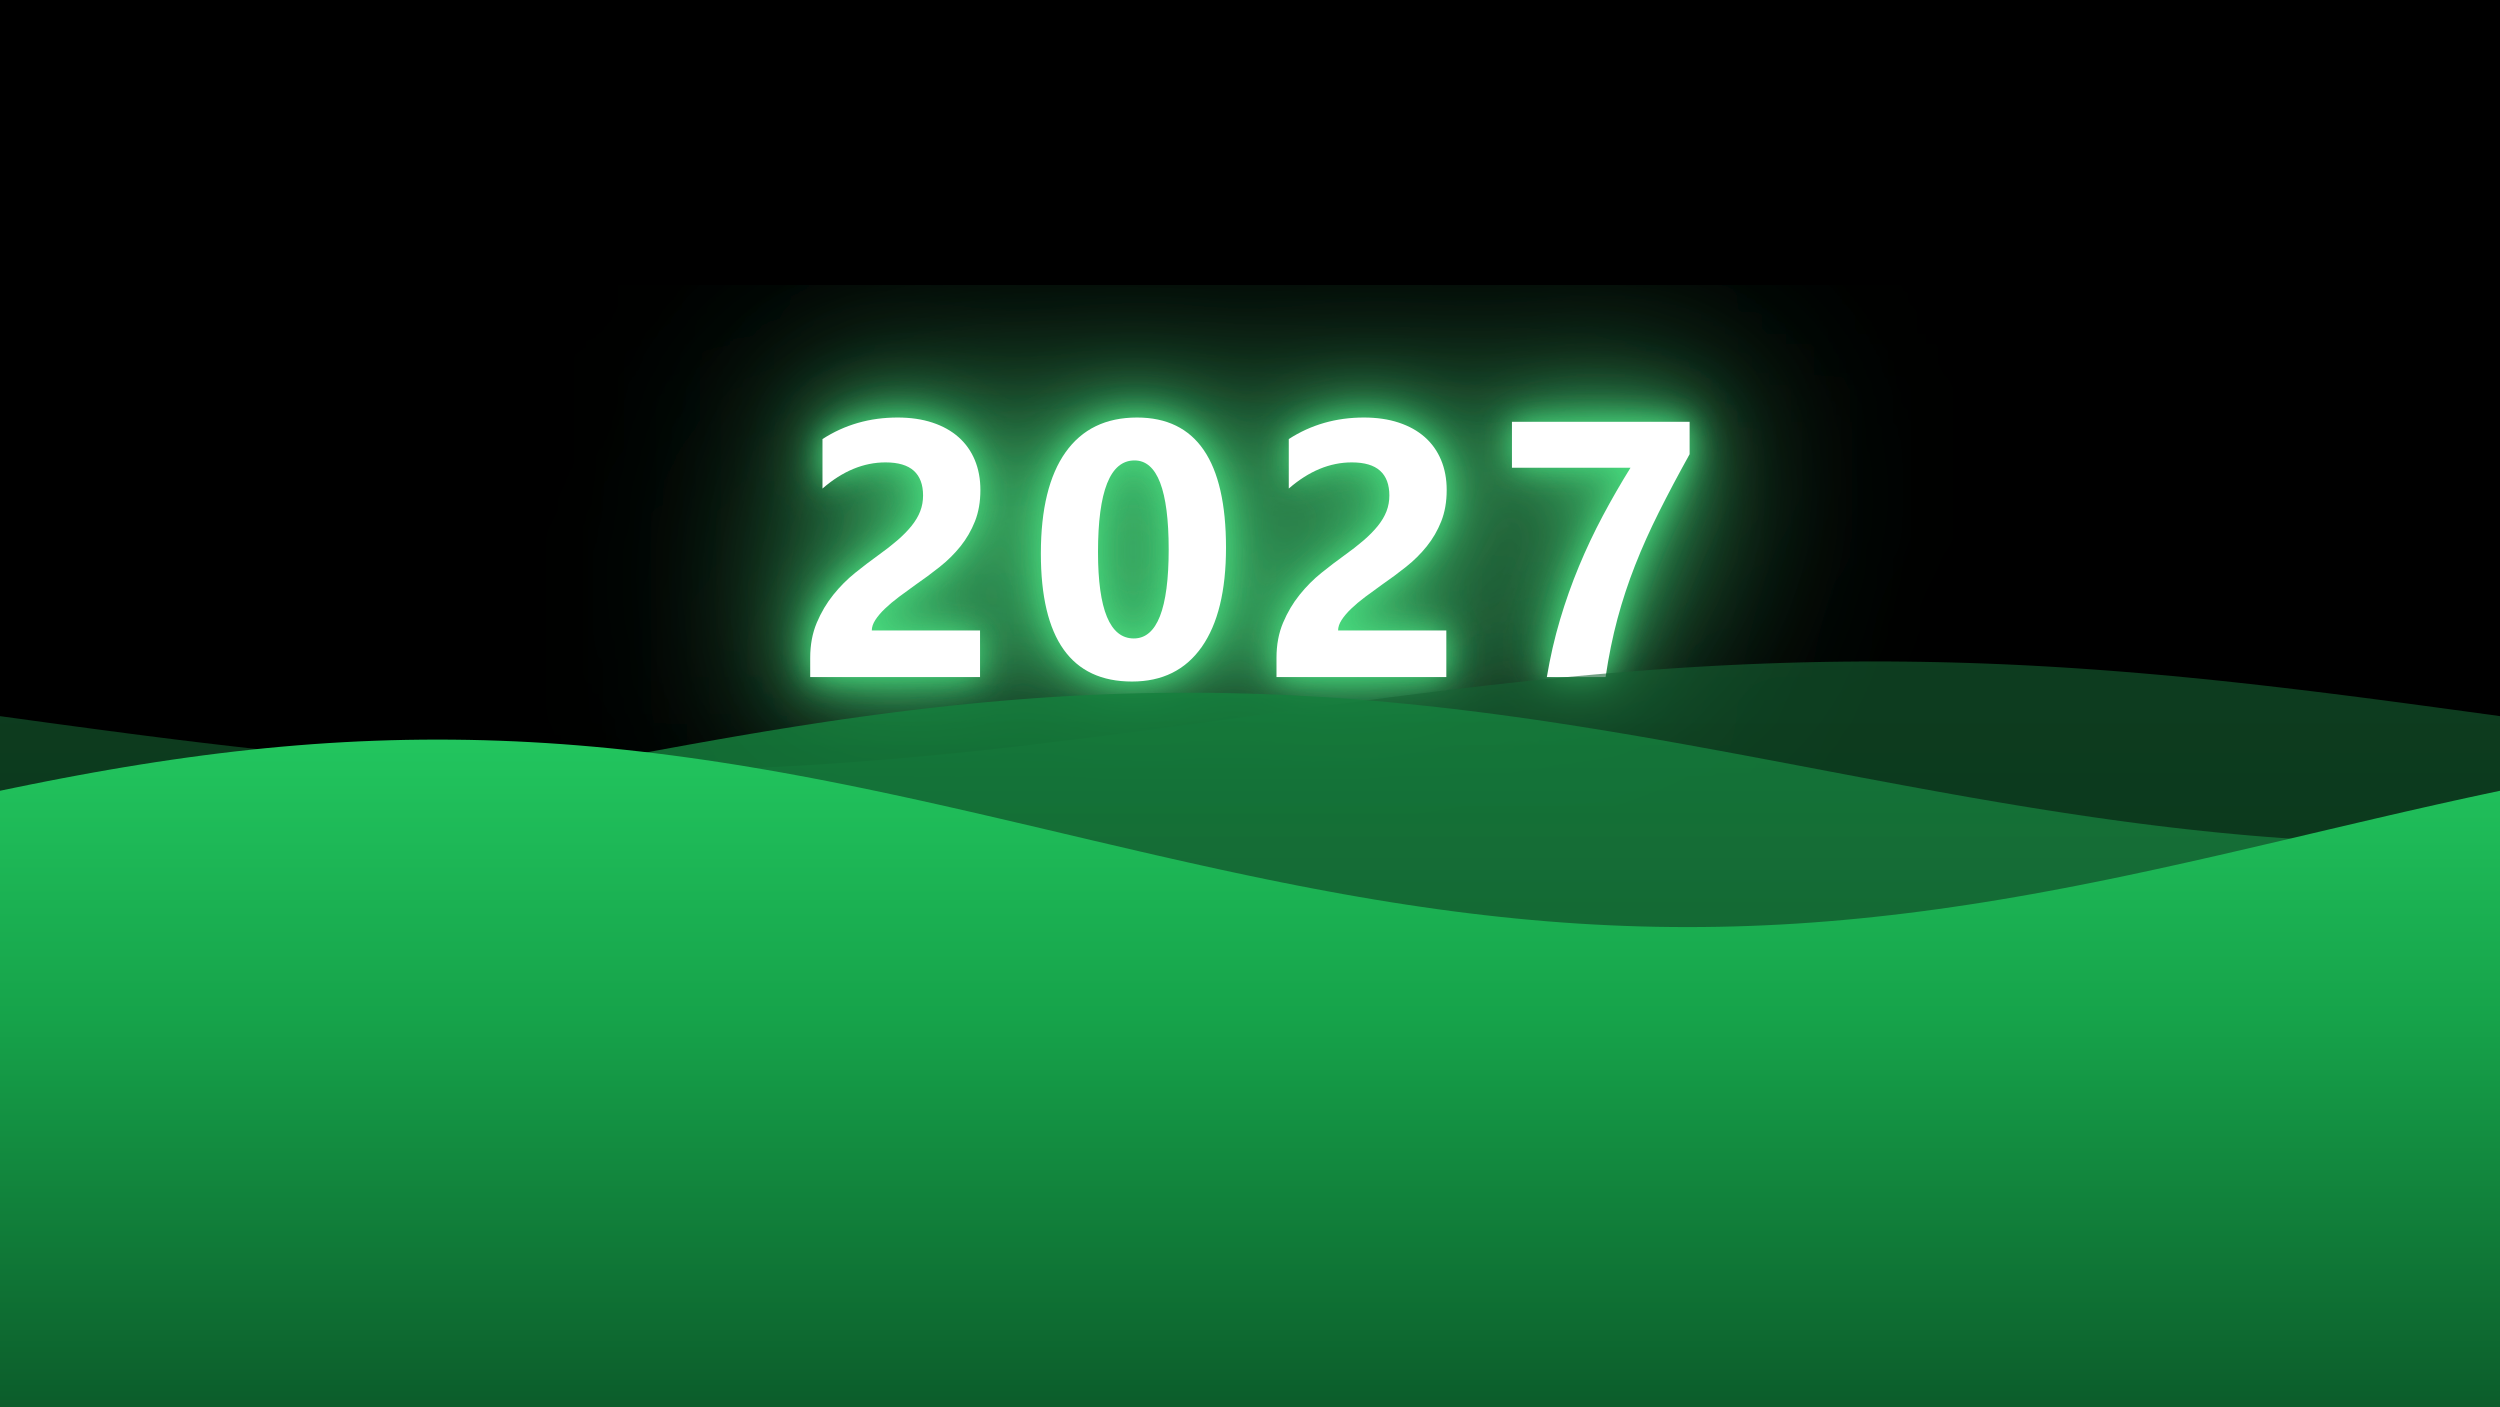
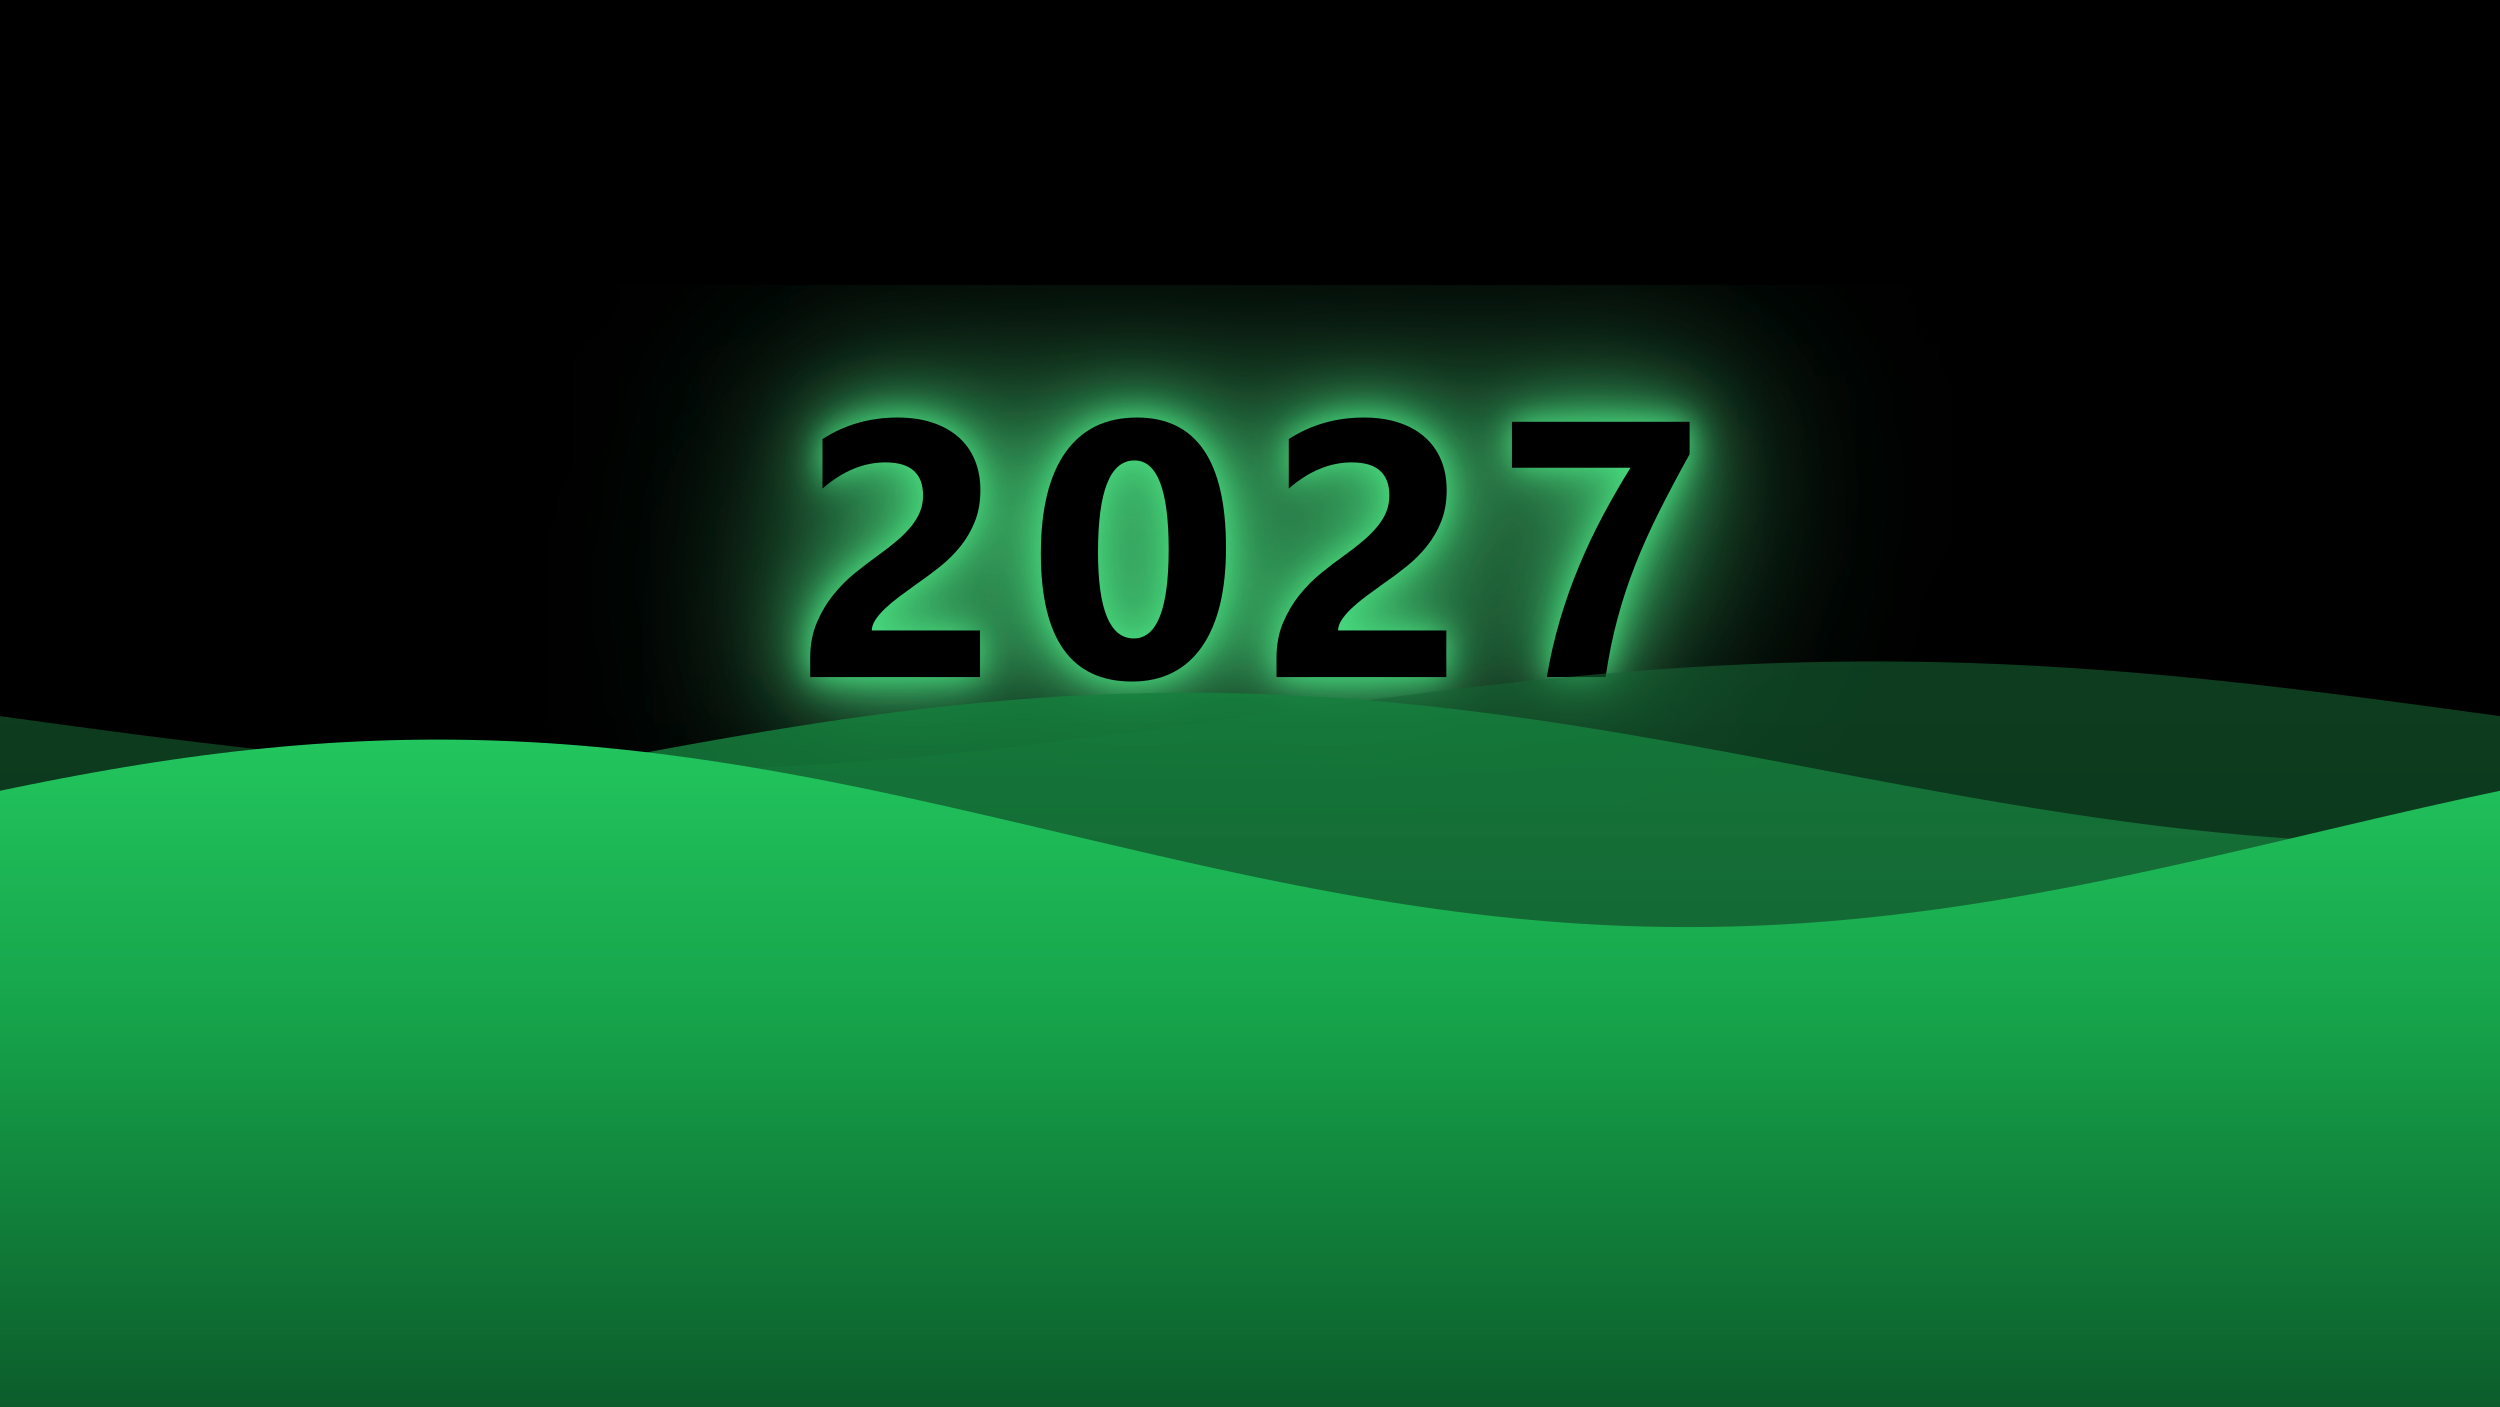
<svg xmlns="http://www.w3.org/2000/svg" viewBox="0 0 1920 1080" width="100%" height="100%" style="background-color: #000000;">
  <defs>
    <filter id="neonGlow" x="-50%" y="-50%" width="200%" height="200%">
      <feGaussianBlur in="SourceGraphic" stdDeviation="12" result="blur1" />
      <feGaussianBlur in="SourceGraphic" stdDeviation="28" result="blur2" />
      <feGaussianBlur in="SourceGraphic" stdDeviation="60" result="blur3" />
      <feGaussianBlur in="SourceGraphic" stdDeviation="95" result="blur4" />
      <feMerge>
        <feMergeNode in="blur4" />
        <feMergeNode in="blur3" />
        <feMergeNode in="blur2" />
        <feMergeNode in="blur1" />
      </feMerge>
    </filter>
    <linearGradient id="frontWaveGrad" x1="0%" y1="0%" x2="0%" y2="100%">
      <stop offset="0%" stop-color="#22c55e" stop-opacity="1" />
      <stop offset="30%" stop-color="#16a34a" stop-opacity="1" />
      <stop offset="100%" stop-color="#052e16" stop-opacity="1" />
    </linearGradient>
    <linearGradient id="midWaveGrad" x1="0%" y1="0%" x2="0%" y2="100%">
      <stop offset="0%" stop-color="#15803d" stop-opacity="0.85" />
      <stop offset="40%" stop-color="#166534" stop-opacity="0.9" />
      <stop offset="100%" stop-color="#022c13" stop-opacity="0.98" />
    </linearGradient>
    <linearGradient id="backWaveGrad" x1="0%" y1="0%" x2="0%" y2="100%">
      <stop offset="0%" stop-color="#166534" stop-opacity="0.6" />
      <stop offset="100%" stop-color="#011f0d" stop-opacity="0.85" />
    </linearGradient>
    <g id="text2027">
      <path d="M429 262H1037V0H83V108Q83 218 120.0 305.5Q157 393 213.0 462.5Q269 532 335.5 585.5Q402 639 462 682Q525 727 572.5 768.0Q620 809 652.5 849.5Q685 890 701.0 931.5Q717 973 717 1020Q717 1112 665.0 1159.0Q613 1206 506 1206Q321 1206 152 1059V1337Q339 1458 574 1458Q683 1458 769.5 1429.5Q856 1401 916.0 1348.0Q976 1295 1007.5 1219.5Q1039 1144 1039 1051Q1039 952 1008.5 875.0Q978 798 927.5 735.0Q877 672 811.0 619.5Q745 567 674 518Q626 484 581.5 450.5Q537 417 503.0 384.5Q469 352 449.0 321.0Q429 290 429 262Z" transform="translate(610.89, 520.00) scale(0.13672, -0.13672)" />
      <path d="M581 -25Q69 -25 69 694Q69 1067 207.5 1262.5Q346 1458 609 1458Q1109 1458 1109 727Q1109 363 972.5 169.0Q836 -25 581 -25ZM595 1217Q390 1217 390 702Q390 217 591 217Q787 217 787 717Q787 1217 595 1217Z" transform="translate(789.95, 520.00) scale(0.13672, -0.13672)" />
      <path d="M429 262H1037V0H83V108Q83 218 120.0 305.5Q157 393 213.0 462.5Q269 532 335.5 585.5Q402 639 462 682Q525 727 572.5 768.0Q620 809 652.5 849.5Q685 890 701.0 931.5Q717 973 717 1020Q717 1112 665.0 1159.0Q613 1206 506 1206Q321 1206 152 1059V1337Q339 1458 574 1458Q683 1458 769.5 1429.5Q856 1401 916.0 1348.0Q976 1295 1007.5 1219.5Q1039 1144 1039 1051Q1039 952 1008.5 875.0Q978 798 927.5 735.0Q877 672 811.0 619.5Q745 567 674 518Q626 484 581.5 450.5Q537 417 503.0 384.5Q469 352 449.0 321.0Q429 290 429 262Z" transform="translate(969.00, 520.00) scale(0.13672, -0.13672)" />
      <path d="M1094 1252Q998 1079 922.0 927.5Q846 776 788.0 628.5Q730 481 689.0 328.5Q648 176 622 0H292Q320 167 366.0 322.0Q412 477 472.5 622.5Q533 768 606.5 906.0Q680 1044 762 1176H96V1434H1094Z" transform="translate(1148.05, 520.00) scale(0.13672, -0.13672)" />
    </g>
  </defs>
  <rect width="1920" height="1080" fill="#000000" />
  <g fill="#4ade80" filter="url(#neonGlow)">
-     <animate attributeName="opacity" values="0.7; 1; 0.82; 1; 0.7" keyTimes="0; 0.25; 0.5; 0.75; 1" dur="4s" repeatCount="indefinite" calcMode="spline" keySplines="0.4 0 0.2 1; 0.4 0 0.2 1; 0.4 0 0.2 1; 0.4 0 0.2 1" />
+     <animate attributeName="opacity" values="0; 0; 0; 1.0; 0.88; 1.0; 0.90; 0; 0" keyTimes="0; 0.06; 0.14; 0.25; 0.50; 0.70; 0.86; 0.97; 1" dur="6s" repeatCount="indefinite" calcMode="spline" keySplines="0.4 0.0 0.2 1.0; 0.4 0.0 0.2 1.0; 0.16 1.0 0.3 1.0; 0.4 0.0 0.2 1.0; 0.4 0.0 0.2 1.0; 0.4 0.0 0.2 1.0; 0.4 0.0 0.2 1.0; 0.4 0.0 0.2 1.0" />
    <use href="#text2027" />
  </g>
-   <use href="#text2027" fill="#ffffff" />
  <g>
+     <animate attributeName="opacity" values="0; 0; 0.35; 1; 1; 1; 0; 0" keyTimes="0; 0.06; 0.14; 0.25; 0.70; 0.86; 0.97; 1" dur="6s" repeatCount="indefinite" calcMode="spline" keySplines="0.4 0.0 0.2 1.0; 0.4 0.0 0.2 1.0; 0.16 1.0 0.3 1.0; 0.4 0.0 0.2 1.0; 0.4 0.0 0.2 1.0; 0.4 0.0 0.2 1.0; 0.4 0.0 0.2 1.0" />
+     <use href="#text2027">
+       <animate attributeName="fill" values="#1e293b; #1e293b; #334155; #ffffff; #ffffff; #ffffff; #1e293b; #1e293b" keyTimes="0; 0.06; 0.14; 0.25; 0.70; 0.86; 0.97; 1" dur="6s" repeatCount="indefinite" calcMode="spline" keySplines="0.4 0.0 0.2 1.0; 0.4 0.0 0.2 1.0; 0.16 1.0 0.3 1.0; 0.4 0.0 0.2 1.0; 0.4 0.0 0.2 1.0; 0.4 0.0 0.2 1.0; 0.4 0.0 0.2 1.0" />
+     </use>
+   </g>
+   <g>
+     <animateTransform attributeName="transform" type="translate" values="0 350; 0 350; 0 350; 0 0; 0 0; 0 0; 0 350; 0 350" keyTimes="0; 0.06; 0.25; 0.38; 0.70; 0.86; 0.97; 1" dur="6s" repeatCount="indefinite" calcMode="spline" keySplines="0.4 0.0 0.2 1.0; 0.4 0.0 0.2 1.0; 0.16 1.0 0.3 1.0; 0.4 0.0 0.2 1.0; 0.4 0.0 0.2 1.0; 0.4 0.0 0.2 1.0; 0.4 0.0 0.2 1.0" />
+     <animate attributeName="opacity" values="0; 0; 0; 1; 1; 1; 0; 0" keyTimes="0; 0.06; 0.25; 0.38; 0.70; 0.86; 0.97; 1" dur="6s" repeatCount="indefinite" calcMode="spline" keySplines="0.4 0.0 0.2 1.0; 0.4 0.0 0.2 1.0; 0.16 1.0 0.3 1.0; 0.4 0.0 0.2 1.0; 0.4 0.0 0.2 1.0; 0.4 0.0 0.2 1.0; 0.4 0.0 0.2 1.0" />
    <g fill="url(#backWaveGrad)">
      <path d="M -1920.00 550.00 L -1908.00 551.65 L -1896.00 553.30 L -1884.00 554.94 L -1872.00 556.57 L -1860.00 558.19 L -1848.00 559.80 L -1836.00 561.40 L -1824.00 562.98 L -1812.00 564.54 L -1800.00 566.07 L -1788.00 567.58 L -1776.00 569.07 L -1764.00 570.52 L -1752.00 571.94 L -1740.00 573.33 L -1728.00 574.69 L -1716.00 576.00 L -1704.00 577.28 L -1692.00 578.51 L -1680.00 579.70 L -1668.00 580.84 L -1656.00 581.94 L -1644.00 582.98 L -1632.00 583.98 L -1620.00 584.92 L -1608.00 585.81 L -1596.00 586.64 L -1584.00 587.42 L -1572.00 588.14 L -1560.00 588.80 L -1548.00 589.40 L -1536.00 589.94 L -1524.00 590.42 L -1512.00 590.84 L -1500.00 591.19 L -1488.00 591.48 L -1476.00 591.71 L -1464.00 591.87 L -1452.00 591.97 L -1440.00 592.00 L -1428.00 591.97 L -1416.00 591.87 L -1404.00 591.71 L -1392.00 591.48 L -1380.00 591.19 L -1368.00 590.84 L -1356.00 590.42 L -1344.00 589.94 L -1332.00 589.40 L -1320.00 588.80 L -1308.00 588.14 L -1296.00 587.42 L -1284.00 586.64 L -1272.00 585.81 L -1260.00 584.92 L -1248.00 583.98 L -1236.00 582.98 L -1224.00 581.94 L -1212.00 580.84 L -1200.00 579.70 L -1188.00 578.51 L -1176.00 577.28 L -1164.00 576.00 L -1152.00 574.69 L -1140.00 573.33 L -1128.00 571.94 L -1116.00 570.52 L -1104.00 569.07 L -1092.00 567.58 L -1080.00 566.07 L -1068.00 564.54 L -1056.00 562.98 L -1044.00 561.40 L -1032.00 559.80 L -1020.00 558.19 L -1008.00 556.57 L -996.00 554.94 L -984.00 553.30 L -972.00 551.65 L -960.00 550.00 L -948.00 548.35 L -936.00 546.70 L -924.00 545.06 L -912.00 543.43 L -900.00 541.81 L -888.00 540.20 L -876.00 538.60 L -864.00 537.02 L -852.00 535.46 L -840.00 533.93 L -828.00 532.42 L -816.00 530.93 L -804.00 529.48 L -792.00 528.06 L -780.00 526.67 L -768.00 525.31 L -756.00 524.00 L -744.00 522.72 L -732.00 521.49 L -720.00 520.30 L -708.00 519.16 L -696.00 518.06 L -684.00 517.02 L -672.00 516.02 L -660.00 515.08 L -648.00 514.19 L -636.00 513.36 L -624.00 512.58 L -612.00 511.86 L -600.00 511.20 L -588.00 510.60 L -576.00 510.06 L -564.00 509.58 L -552.00 509.16 L -540.00 508.81 L -528.00 508.52 L -516.00 508.29 L -504.00 508.13 L -492.00 508.03 L -480.00 508.00 L -468.00 508.03 L -456.00 508.13 L -444.00 508.29 L -432.00 508.52 L -420.00 508.81 L -408.00 509.16 L -396.00 509.58 L -384.00 510.06 L -372.00 510.60 L -360.00 511.20 L -348.00 511.86 L -336.00 512.58 L -324.00 513.36 L -312.00 514.19 L -300.00 515.08 L -288.00 516.02 L -276.00 517.02 L -264.00 518.06 L -252.00 519.16 L -240.00 520.30 L -228.00 521.49 L -216.00 522.72 L -204.00 524.00 L -192.00 525.31 L -180.00 526.67 L -168.00 528.06 L -156.00 529.48 L -144.00 530.93 L -132.00 532.42 L -120.00 533.93 L -108.00 535.46 L -96.00 537.02 L -84.00 538.60 L -72.00 540.20 L -60.00 541.81 L -48.00 543.43 L -36.00 545.06 L -24.00 546.70 L -12.00 548.35 L 0.00 550.00 L 12.00 551.65 L 24.00 553.30 L 36.00 554.94 L 48.00 556.57 L 60.00 558.19 L 72.00 559.80 L 84.00 561.40 L 96.00 562.98 L 108.00 564.54 L 120.00 566.07 L 132.00 567.58 L 144.00 569.07 L 156.00 570.52 L 168.00 571.94 L 180.00 573.33 L 192.00 574.69 L 204.00 576.00 L 216.00 577.28 L 228.00 578.51 L 240.00 579.70 L 252.00 580.84 L 264.00 581.94 L 276.00 582.98 L 288.00 583.98 L 300.00 584.92 L 312.00 585.81 L 324.00 586.64 L 336.00 587.42 L 348.00 588.14 L 360.00 588.80 L 372.00 589.40 L 384.00 589.94 L 396.00 590.42 L 408.00 590.84 L 420.00 591.19 L 432.00 591.48 L 444.00 591.71 L 456.00 591.87 L 468.00 591.97 L 480.00 592.00 L 492.00 591.97 L 504.00 591.87 L 516.00 591.71 L 528.00 591.48 L 540.00 591.19 L 552.00 590.84 L 564.00 590.42 L 576.00 589.94 L 588.00 589.40 L 600.00 588.80 L 612.00 588.14 L 624.00 587.42 L 636.00 586.64 L 648.00 585.81 L 660.00 584.92 L 672.00 583.98 L 684.00 582.98 L 696.00 581.94 L 708.00 580.84 L 720.00 579.70 L 732.00 578.51 L 744.00 577.28 L 756.00 576.00 L 768.00 574.69 L 780.00 573.33 L 792.00 571.94 L 804.00 570.52 L 816.00 569.07 L 828.00 567.58 L 840.00 566.07 L 852.00 564.54 L 864.00 562.98 L 876.00 561.40 L 888.00 559.80 L 900.00 558.19 L 912.00 556.57 L 924.00 554.94 L 936.00 553.30 L 948.00 551.65 L 960.00 550.00 L 972.00 548.35 L 984.00 546.70 L 996.00 545.06 L 1008.00 543.43 L 1020.00 541.81 L 1032.00 540.20 L 1044.00 538.60 L 1056.00 537.02 L 1068.00 535.46 L 1080.00 533.93 L 1092.00 532.42 L 1104.00 530.93 L 1116.00 529.48 L 1128.00 528.06 L 1140.00 526.67 L 1152.00 525.31 L 1164.00 524.00 L 1176.00 522.72 L 1188.00 521.49 L 1200.00 520.30 L 1212.00 519.16 L 1224.00 518.06 L 1236.00 517.02 L 1248.00 516.02 L 1260.00 515.08 L 1272.00 514.19 L 1284.00 513.36 L 1296.00 512.58 L 1308.00 511.86 L 1320.00 511.20 L 1332.00 510.60 L 1344.00 510.06 L 1356.00 509.58 L 1368.00 509.16 L 1380.00 508.81 L 1392.00 508.52 L 1404.00 508.29 L 1416.00 508.13 L 1428.00 508.03 L 1440.00 508.00 L 1452.00 508.03 L 1464.00 508.13 L 1476.00 508.29 L 1488.00 508.52 L 1500.00 508.81 L 1512.00 509.16 L 1524.00 509.58 L 1536.00 510.06 L 1548.00 510.60 L 1560.00 511.20 L 1572.00 511.86 L 1584.00 512.58 L 1596.00 513.36 L 1608.00 514.19 L 1620.00 515.08 L 1632.00 516.02 L 1644.00 517.02 L 1656.00 518.06 L 1668.00 519.16 L 1680.00 520.30 L 1692.00 521.49 L 1704.00 522.72 L 1716.00 524.00 L 1728.00 525.31 L 1740.00 526.67 L 1752.00 528.06 L 1764.00 529.48 L 1776.00 530.93 L 1788.00 532.42 L 1800.00 533.93 L 1812.00 535.46 L 1824.00 537.02 L 1836.00 538.60 L 1848.00 540.20 L 1860.00 541.81 L 1872.00 543.43 L 1884.00 545.06 L 1896.00 546.70 L 1908.00 548.35 L 1920.00 550.00 L 1932.00 551.65 L 1944.00 553.30 L 1956.00 554.94 L 1968.00 556.57 L 1980.00 558.19 L 1992.00 559.80 L 2004.00 561.40 L 2016.00 562.98 L 2028.00 564.54 L 2040.00 566.07 L 2052.00 567.58 L 2064.00 569.07 L 2076.00 570.52 L 2088.00 571.94 L 2100.00 573.33 L 2112.00 574.69 L 2124.00 576.00 L 2136.00 577.28 L 2148.00 578.51 L 2160.00 579.70 L 2172.00 580.84 L 2184.00 581.94 L 2196.00 582.98 L 2208.00 583.98 L 2220.00 584.92 L 2232.00 585.81 L 2244.00 586.64 L 2256.00 587.42 L 2268.00 588.14 L 2280.00 588.80 L 2292.00 589.40 L 2304.00 589.94 L 2316.00 590.42 L 2328.00 590.84 L 2340.00 591.19 L 2352.00 591.48 L 2364.00 591.71 L 2376.00 591.87 L 2388.00 591.97 L 2400.00 592.00 L 2412.00 591.97 L 2424.00 591.87 L 2436.00 591.71 L 2448.00 591.48 L 2460.00 591.19 L 2472.00 590.84 L 2484.00 590.42 L 2496.00 589.94 L 2508.00 589.40 L 2520.00 588.80 L 2532.00 588.14 L 2544.00 587.42 L 2556.00 586.64 L 2568.00 585.81 L 2580.00 584.92 L 2592.00 583.98 L 2604.00 582.98 L 2616.00 581.94 L 2628.00 580.84 L 2640.00 579.70 L 2652.00 578.51 L 2664.00 577.28 L 2676.00 576.00 L 2688.00 574.69 L 2700.00 573.33 L 2712.00 571.94 L 2724.00 570.52 L 2736.00 569.07 L 2748.00 567.58 L 2760.00 566.07 L 2772.00 564.54 L 2784.00 562.98 L 2796.00 561.40 L 2808.00 559.80 L 2820.00 558.19 L 2832.00 556.57 L 2844.00 554.94 L 2856.00 553.30 L 2868.00 551.65 L 2880.00 550.00 L 2892.00 548.35 L 2904.00 546.70 L 2916.00 545.06 L 2928.00 543.43 L 2940.00 541.81 L 2952.00 540.20 L 2964.00 538.60 L 2976.00 537.02 L 2988.00 535.46 L 3000.00 533.93 L 3012.00 532.42 L 3024.00 530.93 L 3036.00 529.48 L 3048.00 528.06 L 3060.00 526.67 L 3072.00 525.31 L 3084.00 524.00 L 3096.00 522.72 L 3108.00 521.49 L 3120.00 520.30 L 3132.00 519.16 L 3144.00 518.06 L 3156.00 517.02 L 3168.00 516.02 L 3180.00 515.08 L 3192.00 514.19 L 3204.00 513.36 L 3216.00 512.58 L 3228.00 511.86 L 3240.00 511.20 L 3252.00 510.60 L 3264.00 510.06 L 3276.00 509.58 L 3288.00 509.16 L 3300.00 508.81 L 3312.00 508.52 L 3324.00 508.29 L 3336.00 508.13 L 3348.00 508.03 L 3360.00 508.00 L 3372.00 508.03 L 3384.00 508.13 L 3396.00 508.29 L 3408.00 508.52 L 3420.00 508.81 L 3432.00 509.16 L 3444.00 509.58 L 3456.00 510.06 L 3468.00 510.60 L 3480.00 511.20 L 3492.00 511.86 L 3504.00 512.58 L 3516.00 513.36 L 3528.00 514.19 L 3540.00 515.08 L 3552.00 516.02 L 3564.00 517.02 L 3576.00 518.06 L 3588.00 519.16 L 3600.00 520.30 L 3612.00 521.49 L 3624.00 522.72 L 3636.00 524.00 L 3648.00 525.31 L 3660.00 526.67 L 3672.00 528.06 L 3684.00 529.48 L 3696.00 530.93 L 3708.00 532.42 L 3720.00 533.93 L 3732.00 535.46 L 3744.00 537.02 L 3756.00 538.60 L 3768.00 540.20 L 3780.00 541.81 L 3792.00 543.43 L 3804.00 545.06 L 3816.00 546.70 L 3828.00 548.35 L 3840.00 550.00 L 3840.00 1280.00 L -1920.00 1280.00 Z">
        <animateTransform attributeName="transform" type="translate" values="0 0; -1920 0" dur="8s" repeatCount="indefinite" />
      </path>
    </g>
    <g fill="url(#midWaveGrad)">
      <path d="M -1920.00 647.29 L -1908.00 646.89 L -1896.00 646.40 L -1884.00 645.82 L -1872.00 645.16 L -1860.00 644.42 L -1848.00 643.59 L -1836.00 642.67 L -1824.00 641.68 L -1812.00 640.60 L -1800.00 639.45 L -1788.00 638.23 L -1776.00 636.92 L -1764.00 635.55 L -1752.00 634.10 L -1740.00 632.59 L -1728.00 631.01 L -1716.00 629.37 L -1704.00 627.67 L -1692.00 625.91 L -1680.00 624.09 L -1668.00 622.22 L -1656.00 620.30 L -1644.00 618.34 L -1632.00 616.33 L -1620.00 614.28 L -1608.00 612.20 L -1596.00 610.07 L -1584.00 607.92 L -1572.00 605.74 L -1560.00 603.54 L -1548.00 601.32 L -1536.00 599.07 L -1524.00 596.82 L -1512.00 594.55 L -1500.00 592.28 L -1488.00 590.00 L -1476.00 587.72 L -1464.00 585.45 L -1452.00 583.18 L -1440.00 580.93 L -1428.00 578.68 L -1416.00 576.46 L -1404.00 574.26 L -1392.00 572.08 L -1380.00 569.93 L -1368.00 567.80 L -1356.00 565.72 L -1344.00 563.67 L -1332.00 561.66 L -1320.00 559.70 L -1308.00 557.78 L -1296.00 555.91 L -1284.00 554.09 L -1272.00 552.33 L -1260.00 550.63 L -1248.00 548.99 L -1236.00 547.41 L -1224.00 545.90 L -1212.00 544.45 L -1200.00 543.08 L -1188.00 541.77 L -1176.00 540.55 L -1164.00 539.40 L -1152.00 538.32 L -1140.00 537.33 L -1128.00 536.41 L -1116.00 535.58 L -1104.00 534.84 L -1092.00 534.18 L -1080.00 533.60 L -1068.00 533.11 L -1056.00 532.71 L -1044.00 532.40 L -1032.00 532.18 L -1020.00 532.04 L -1008.00 532.00 L -996.00 532.04 L -984.00 532.18 L -972.00 532.40 L -960.00 532.71 L -948.00 533.11 L -936.00 533.60 L -924.00 534.18 L -912.00 534.84 L -900.00 535.58 L -888.00 536.41 L -876.00 537.33 L -864.00 538.32 L -852.00 539.40 L -840.00 540.55 L -828.00 541.77 L -816.00 543.08 L -804.00 544.45 L -792.00 545.90 L -780.00 547.41 L -768.00 548.99 L -756.00 550.63 L -744.00 552.33 L -732.00 554.09 L -720.00 555.91 L -708.00 557.78 L -696.00 559.70 L -684.00 561.66 L -672.00 563.67 L -660.00 565.72 L -648.00 567.80 L -636.00 569.93 L -624.00 572.08 L -612.00 574.26 L -600.00 576.46 L -588.00 578.68 L -576.00 580.93 L -564.00 583.18 L -552.00 585.45 L -540.00 587.72 L -528.00 590.00 L -516.00 592.28 L -504.00 594.55 L -492.00 596.82 L -480.00 599.07 L -468.00 601.32 L -456.00 603.54 L -444.00 605.74 L -432.00 607.92 L -420.00 610.07 L -408.00 612.20 L -396.00 614.28 L -384.00 616.33 L -372.00 618.34 L -360.00 620.30 L -348.00 622.22 L -336.00 624.09 L -324.00 625.91 L -312.00 627.67 L -300.00 629.37 L -288.00 631.01 L -276.00 632.59 L -264.00 634.10 L -252.00 635.55 L -240.00 636.92 L -228.00 638.23 L -216.00 639.45 L -204.00 640.60 L -192.00 641.68 L -180.00 642.67 L -168.00 643.59 L -156.00 644.42 L -144.00 645.16 L -132.00 645.82 L -120.00 646.40 L -108.00 646.89 L -96.00 647.29 L -84.00 647.60 L -72.00 647.82 L -60.00 647.96 L -48.00 648.00 L -36.00 647.96 L -24.00 647.82 L -12.00 647.60 L 0.00 647.29 L 12.00 646.89 L 24.00 646.40 L 36.00 645.82 L 48.00 645.16 L 60.00 644.42 L 72.00 643.59 L 84.00 642.67 L 96.00 641.68 L 108.00 640.60 L 120.00 639.45 L 132.00 638.23 L 144.00 636.92 L 156.00 635.55 L 168.00 634.10 L 180.00 632.59 L 192.00 631.01 L 204.00 629.37 L 216.00 627.67 L 228.00 625.91 L 240.00 624.09 L 252.00 622.22 L 264.00 620.30 L 276.00 618.34 L 288.00 616.33 L 300.00 614.28 L 312.00 612.20 L 324.00 610.07 L 336.00 607.92 L 348.00 605.74 L 360.00 603.54 L 372.00 601.32 L 384.00 599.07 L 396.00 596.82 L 408.00 594.55 L 420.00 592.28 L 432.00 590.00 L 444.00 587.72 L 456.00 585.45 L 468.00 583.18 L 480.00 580.93 L 492.00 578.68 L 504.00 576.46 L 516.00 574.26 L 528.00 572.08 L 540.00 569.93 L 552.00 567.80 L 564.00 565.72 L 576.00 563.67 L 588.00 561.66 L 600.00 559.70 L 612.00 557.78 L 624.00 555.91 L 636.00 554.09 L 648.00 552.33 L 660.00 550.63 L 672.00 548.99 L 684.00 547.41 L 696.00 545.90 L 708.00 544.45 L 720.00 543.08 L 732.00 541.77 L 744.00 540.55 L 756.00 539.40 L 768.00 538.32 L 780.00 537.33 L 792.00 536.41 L 804.00 535.58 L 816.00 534.84 L 828.00 534.18 L 840.00 533.60 L 852.00 533.11 L 864.00 532.71 L 876.00 532.40 L 888.00 532.18 L 900.00 532.04 L 912.00 532.00 L 924.00 532.04 L 936.00 532.18 L 948.00 532.40 L 960.00 532.71 L 972.00 533.11 L 984.00 533.60 L 996.00 534.18 L 1008.00 534.84 L 1020.00 535.58 L 1032.00 536.41 L 1044.00 537.33 L 1056.00 538.32 L 1068.00 539.40 L 1080.00 540.55 L 1092.00 541.77 L 1104.00 543.08 L 1116.00 544.45 L 1128.00 545.90 L 1140.00 547.41 L 1152.00 548.99 L 1164.00 550.63 L 1176.00 552.33 L 1188.00 554.09 L 1200.00 555.91 L 1212.00 557.78 L 1224.00 559.70 L 1236.00 561.66 L 1248.00 563.67 L 1260.00 565.72 L 1272.00 567.80 L 1284.00 569.93 L 1296.00 572.08 L 1308.00 574.26 L 1320.00 576.46 L 1332.00 578.68 L 1344.00 580.93 L 1356.00 583.18 L 1368.00 585.45 L 1380.00 587.72 L 1392.00 590.00 L 1404.00 592.28 L 1416.00 594.55 L 1428.00 596.82 L 1440.00 599.07 L 1452.00 601.32 L 1464.00 603.54 L 1476.00 605.74 L 1488.00 607.92 L 1500.00 610.07 L 1512.00 612.20 L 1524.00 614.28 L 1536.00 616.33 L 1548.00 618.34 L 1560.00 620.30 L 1572.00 622.22 L 1584.00 624.09 L 1596.00 625.91 L 1608.00 627.67 L 1620.00 629.37 L 1632.00 631.01 L 1644.00 632.59 L 1656.00 634.10 L 1668.00 635.55 L 1680.00 636.92 L 1692.00 638.23 L 1704.00 639.45 L 1716.00 640.60 L 1728.00 641.68 L 1740.00 642.67 L 1752.00 643.59 L 1764.00 644.42 L 1776.00 645.16 L 1788.00 645.82 L 1800.00 646.40 L 1812.00 646.89 L 1824.00 647.29 L 1836.00 647.60 L 1848.00 647.82 L 1860.00 647.96 L 1872.00 648.00 L 1884.00 647.96 L 1896.00 647.82 L 1908.00 647.60 L 1920.00 647.29 L 1932.00 646.89 L 1944.00 646.40 L 1956.00 645.82 L 1968.00 645.16 L 1980.00 644.42 L 1992.00 643.59 L 2004.00 642.67 L 2016.00 641.68 L 2028.00 640.60 L 2040.00 639.45 L 2052.00 638.23 L 2064.00 636.92 L 2076.00 635.55 L 2088.00 634.10 L 2100.00 632.59 L 2112.00 631.01 L 2124.00 629.37 L 2136.00 627.67 L 2148.00 625.91 L 2160.00 624.09 L 2172.00 622.22 L 2184.00 620.30 L 2196.00 618.34 L 2208.00 616.33 L 2220.00 614.28 L 2232.00 612.20 L 2244.00 610.07 L 2256.00 607.92 L 2268.00 605.74 L 2280.00 603.54 L 2292.00 601.32 L 2304.00 599.07 L 2316.00 596.82 L 2328.00 594.55 L 2340.00 592.28 L 2352.00 590.00 L 2364.00 587.72 L 2376.00 585.45 L 2388.00 583.18 L 2400.00 580.93 L 2412.00 578.68 L 2424.00 576.46 L 2436.00 574.26 L 2448.00 572.08 L 2460.00 569.93 L 2472.00 567.80 L 2484.00 565.72 L 2496.00 563.67 L 2508.00 561.66 L 2520.00 559.70 L 2532.00 557.78 L 2544.00 555.91 L 2556.00 554.09 L 2568.00 552.33 L 2580.00 550.63 L 2592.00 548.99 L 2604.00 547.41 L 2616.00 545.90 L 2628.00 544.45 L 2640.00 543.08 L 2652.00 541.77 L 2664.00 540.55 L 2676.00 539.40 L 2688.00 538.32 L 2700.00 537.33 L 2712.00 536.41 L 2724.00 535.58 L 2736.00 534.84 L 2748.00 534.18 L 2760.00 533.60 L 2772.00 533.11 L 2784.00 532.71 L 2796.00 532.40 L 2808.00 532.18 L 2820.00 532.04 L 2832.00 532.00 L 2844.00 532.04 L 2856.00 532.18 L 2868.00 532.40 L 2880.00 532.71 L 2892.00 533.11 L 2904.00 533.60 L 2916.00 534.18 L 2928.00 534.84 L 2940.00 535.58 L 2952.00 536.41 L 2964.00 537.33 L 2976.00 538.32 L 2988.00 539.40 L 3000.00 540.55 L 3012.00 541.77 L 3024.00 543.08 L 3036.00 544.45 L 3048.00 545.90 L 3060.00 547.41 L 3072.00 548.99 L 3084.00 550.63 L 3096.00 552.33 L 3108.00 554.09 L 3120.00 555.91 L 3132.00 557.78 L 3144.00 559.70 L 3156.00 561.66 L 3168.00 563.67 L 3180.00 565.72 L 3192.00 567.80 L 3204.00 569.93 L 3216.00 572.08 L 3228.00 574.26 L 3240.00 576.46 L 3252.00 578.68 L 3264.00 580.93 L 3276.00 583.18 L 3288.00 585.45 L 3300.00 587.72 L 3312.00 590.00 L 3324.00 592.28 L 3336.00 594.55 L 3348.00 596.82 L 3360.00 599.07 L 3372.00 601.32 L 3384.00 603.54 L 3396.00 605.74 L 3408.00 607.92 L 3420.00 610.07 L 3432.00 612.20 L 3444.00 614.28 L 3456.00 616.33 L 3468.00 618.34 L 3480.00 620.30 L 3492.00 622.22 L 3504.00 624.09 L 3516.00 625.91 L 3528.00 627.67 L 3540.00 629.37 L 3552.00 631.01 L 3564.00 632.59 L 3576.00 634.10 L 3588.00 635.55 L 3600.00 636.92 L 3612.00 638.23 L 3624.00 639.45 L 3636.00 640.60 L 3648.00 641.68 L 3660.00 642.67 L 3672.00 643.59 L 3684.00 644.42 L 3696.00 645.16 L 3708.00 645.82 L 3720.00 646.40 L 3732.00 646.89 L 3744.00 647.29 L 3756.00 647.60 L 3768.00 647.82 L 3780.00 647.96 L 3792.00 648.00 L 3804.00 647.96 L 3816.00 647.82 L 3828.00 647.60 L 3840.00 647.29 L 3840.00 1280.00 L -1920.00 1280.00 Z">
        <animateTransform attributeName="transform" type="translate" values="-1920 0; 0 0" dur="6s" repeatCount="indefinite" />
      </path>
    </g>
    <g fill="url(#frontWaveGrad)">
      <path d="M -1920.00 607.31 L -1908.00 604.82 L -1896.00 602.38 L -1884.00 600.00 L -1872.00 597.68 L -1860.00 595.43 L -1848.00 593.24 L -1836.00 591.13 L -1824.00 589.09 L -1812.00 587.13 L -1800.00 585.25 L -1788.00 583.46 L -1776.00 581.75 L -1764.00 580.13 L -1752.00 578.61 L -1740.00 577.18 L -1728.00 575.85 L -1716.00 574.61 L -1704.00 573.48 L -1692.00 572.45 L -1680.00 571.52 L -1668.00 570.70 L -1656.00 569.99 L -1644.00 569.38 L -1632.00 568.89 L -1620.00 568.50 L -1608.00 568.22 L -1596.00 568.06 L -1584.00 568.00 L -1572.00 568.06 L -1560.00 568.22 L -1548.00 568.50 L -1536.00 568.89 L -1524.00 569.38 L -1512.00 569.99 L -1500.00 570.70 L -1488.00 571.52 L -1476.00 572.45 L -1464.00 573.48 L -1452.00 574.61 L -1440.00 575.85 L -1428.00 577.18 L -1416.00 578.61 L -1404.00 580.13 L -1392.00 581.75 L -1380.00 583.46 L -1368.00 585.25 L -1356.00 587.13 L -1344.00 589.09 L -1332.00 591.13 L -1320.00 593.24 L -1308.00 595.43 L -1296.00 597.68 L -1284.00 600.00 L -1272.00 602.38 L -1260.00 604.82 L -1248.00 607.31 L -1236.00 609.86 L -1224.00 612.45 L -1212.00 615.08 L -1200.00 617.75 L -1188.00 620.46 L -1176.00 623.19 L -1164.00 625.95 L -1152.00 628.74 L -1140.00 631.54 L -1128.00 634.35 L -1116.00 637.17 L -1104.00 640.00 L -1092.00 642.83 L -1080.00 645.65 L -1068.00 648.46 L -1056.00 651.26 L -1044.00 654.05 L -1032.00 656.81 L -1020.00 659.54 L -1008.00 662.25 L -996.00 664.92 L -984.00 667.55 L -972.00 670.14 L -960.00 672.69 L -948.00 675.18 L -936.00 677.62 L -924.00 680.00 L -912.00 682.32 L -900.00 684.57 L -888.00 686.76 L -876.00 688.87 L -864.00 690.91 L -852.00 692.87 L -840.00 694.75 L -828.00 696.54 L -816.00 698.25 L -804.00 699.87 L -792.00 701.39 L -780.00 702.82 L -768.00 704.15 L -756.00 705.39 L -744.00 706.52 L -732.00 707.55 L -720.00 708.48 L -708.00 709.30 L -696.00 710.01 L -684.00 710.62 L -672.00 711.11 L -660.00 711.50 L -648.00 711.78 L -636.00 711.94 L -624.00 712.00 L -612.00 711.94 L -600.00 711.78 L -588.00 711.50 L -576.00 711.11 L -564.00 710.62 L -552.00 710.01 L -540.00 709.30 L -528.00 708.48 L -516.00 707.55 L -504.00 706.52 L -492.00 705.39 L -480.00 704.15 L -468.00 702.82 L -456.00 701.39 L -444.00 699.87 L -432.00 698.25 L -420.00 696.54 L -408.00 694.75 L -396.00 692.87 L -384.00 690.91 L -372.00 688.87 L -360.00 686.76 L -348.00 684.57 L -336.00 682.32 L -324.00 680.00 L -312.00 677.62 L -300.00 675.18 L -288.00 672.69 L -276.00 670.14 L -264.00 667.55 L -252.00 664.92 L -240.00 662.25 L -228.00 659.54 L -216.00 656.81 L -204.00 654.05 L -192.00 651.26 L -180.00 648.46 L -168.00 645.65 L -156.00 642.83 L -144.00 640.00 L -132.00 637.17 L -120.00 634.35 L -108.00 631.54 L -96.00 628.74 L -84.00 625.95 L -72.00 623.19 L -60.00 620.46 L -48.00 617.75 L -36.00 615.08 L -24.00 612.45 L -12.00 609.86 L 0.00 607.31 L 12.00 604.82 L 24.00 602.38 L 36.00 600.00 L 48.00 597.68 L 60.00 595.43 L 72.00 593.24 L 84.00 591.13 L 96.00 589.09 L 108.00 587.13 L 120.00 585.25 L 132.00 583.46 L 144.00 581.75 L 156.00 580.13 L 168.00 578.61 L 180.00 577.18 L 192.00 575.85 L 204.00 574.61 L 216.00 573.48 L 228.00 572.45 L 240.00 571.52 L 252.00 570.70 L 264.00 569.99 L 276.00 569.38 L 288.00 568.89 L 300.00 568.50 L 312.00 568.22 L 324.00 568.06 L 336.00 568.00 L 348.00 568.06 L 360.00 568.22 L 372.00 568.50 L 384.00 568.89 L 396.00 569.38 L 408.00 569.99 L 420.00 570.70 L 432.00 571.52 L 444.00 572.45 L 456.00 573.48 L 468.00 574.61 L 480.00 575.85 L 492.00 577.18 L 504.00 578.61 L 516.00 580.13 L 528.00 581.75 L 540.00 583.46 L 552.00 585.25 L 564.00 587.13 L 576.00 589.09 L 588.00 591.13 L 600.00 593.24 L 612.00 595.43 L 624.00 597.68 L 636.00 600.00 L 648.00 602.38 L 660.00 604.82 L 672.00 607.31 L 684.00 609.86 L 696.00 612.45 L 708.00 615.08 L 720.00 617.75 L 732.00 620.46 L 744.00 623.19 L 756.00 625.95 L 768.00 628.74 L 780.00 631.54 L 792.00 634.35 L 804.00 637.17 L 816.00 640.00 L 828.00 642.83 L 840.00 645.65 L 852.00 648.46 L 864.00 651.26 L 876.00 654.05 L 888.00 656.81 L 900.00 659.54 L 912.00 662.25 L 924.00 664.92 L 936.00 667.55 L 948.00 670.14 L 960.00 672.69 L 972.00 675.18 L 984.00 677.62 L 996.00 680.00 L 1008.00 682.32 L 1020.00 684.57 L 1032.00 686.76 L 1044.00 688.87 L 1056.00 690.91 L 1068.00 692.87 L 1080.00 694.75 L 1092.00 696.54 L 1104.00 698.25 L 1116.00 699.87 L 1128.00 701.39 L 1140.00 702.82 L 1152.00 704.15 L 1164.00 705.39 L 1176.00 706.52 L 1188.00 707.55 L 1200.00 708.48 L 1212.00 709.30 L 1224.00 710.01 L 1236.00 710.62 L 1248.00 711.11 L 1260.00 711.50 L 1272.00 711.78 L 1284.00 711.94 L 1296.00 712.00 L 1308.00 711.94 L 1320.00 711.78 L 1332.00 711.50 L 1344.00 711.11 L 1356.00 710.62 L 1368.00 710.01 L 1380.00 709.30 L 1392.00 708.48 L 1404.00 707.55 L 1416.00 706.52 L 1428.00 705.39 L 1440.00 704.15 L 1452.00 702.82 L 1464.00 701.39 L 1476.00 699.87 L 1488.00 698.25 L 1500.00 696.54 L 1512.00 694.75 L 1524.00 692.87 L 1536.00 690.91 L 1548.00 688.87 L 1560.00 686.76 L 1572.00 684.57 L 1584.00 682.32 L 1596.00 680.00 L 1608.00 677.62 L 1620.00 675.18 L 1632.00 672.69 L 1644.00 670.14 L 1656.00 667.55 L 1668.00 664.92 L 1680.00 662.25 L 1692.00 659.54 L 1704.00 656.81 L 1716.00 654.05 L 1728.00 651.26 L 1740.00 648.46 L 1752.00 645.65 L 1764.00 642.83 L 1776.00 640.00 L 1788.00 637.17 L 1800.00 634.35 L 1812.00 631.54 L 1824.00 628.74 L 1836.00 625.95 L 1848.00 623.19 L 1860.00 620.46 L 1872.00 617.75 L 1884.00 615.08 L 1896.00 612.45 L 1908.00 609.86 L 1920.00 607.31 L 1932.00 604.82 L 1944.00 602.38 L 1956.00 600.00 L 1968.00 597.68 L 1980.00 595.43 L 1992.00 593.24 L 2004.00 591.13 L 2016.00 589.09 L 2028.00 587.13 L 2040.00 585.25 L 2052.00 583.46 L 2064.00 581.75 L 2076.00 580.13 L 2088.00 578.61 L 2100.00 577.18 L 2112.00 575.85 L 2124.00 574.61 L 2136.00 573.48 L 2148.00 572.45 L 2160.00 571.52 L 2172.00 570.70 L 2184.00 569.99 L 2196.00 569.38 L 2208.00 568.89 L 2220.00 568.50 L 2232.00 568.22 L 2244.00 568.06 L 2256.00 568.00 L 2268.00 568.06 L 2280.00 568.22 L 2292.00 568.50 L 2304.00 568.89 L 2316.00 569.38 L 2328.00 569.99 L 2340.00 570.70 L 2352.00 571.52 L 2364.00 572.45 L 2376.00 573.48 L 2388.00 574.61 L 2400.00 575.85 L 2412.00 577.18 L 2424.00 578.61 L 2436.00 580.13 L 2448.00 581.75 L 2460.00 583.46 L 2472.00 585.25 L 2484.00 587.13 L 2496.00 589.09 L 2508.00 591.13 L 2520.00 593.24 L 2532.00 595.43 L 2544.00 597.68 L 2556.00 600.00 L 2568.00 602.38 L 2580.00 604.82 L 2592.00 607.31 L 2604.00 609.86 L 2616.00 612.45 L 2628.00 615.08 L 2640.00 617.75 L 2652.00 620.46 L 2664.00 623.19 L 2676.00 625.95 L 2688.00 628.74 L 2700.00 631.54 L 2712.00 634.35 L 2724.00 637.17 L 2736.00 640.00 L 2748.00 642.83 L 2760.00 645.65 L 2772.00 648.46 L 2784.00 651.26 L 2796.00 654.05 L 2808.00 656.81 L 2820.00 659.54 L 2832.00 662.25 L 2844.00 664.92 L 2856.00 667.55 L 2868.00 670.14 L 2880.00 672.69 L 2892.00 675.18 L 2904.00 677.62 L 2916.00 680.00 L 2928.00 682.32 L 2940.00 684.57 L 2952.00 686.76 L 2964.00 688.87 L 2976.00 690.91 L 2988.00 692.87 L 3000.00 694.75 L 3012.00 696.54 L 3024.00 698.25 L 3036.00 699.87 L 3048.00 701.39 L 3060.00 702.82 L 3072.00 704.15 L 3084.00 705.39 L 3096.00 706.52 L 3108.00 707.55 L 3120.00 708.48 L 3132.00 709.30 L 3144.00 710.01 L 3156.00 710.62 L 3168.00 711.11 L 3180.00 711.50 L 3192.00 711.78 L 3204.00 711.94 L 3216.00 712.00 L 3228.00 711.94 L 3240.00 711.78 L 3252.00 711.50 L 3264.00 711.11 L 3276.00 710.62 L 3288.00 710.01 L 3300.00 709.30 L 3312.00 708.48 L 3324.00 707.55 L 3336.00 706.52 L 3348.00 705.39 L 3360.00 704.15 L 3372.00 702.82 L 3384.00 701.39 L 3396.00 699.87 L 3408.00 698.25 L 3420.00 696.54 L 3432.00 694.75 L 3444.00 692.87 L 3456.00 690.91 L 3468.00 688.87 L 3480.00 686.76 L 3492.00 684.57 L 3504.00 682.32 L 3516.00 680.00 L 3528.00 677.62 L 3540.00 675.18 L 3552.00 672.69 L 3564.00 670.14 L 3576.00 667.55 L 3588.00 664.92 L 3600.00 662.25 L 3612.00 659.54 L 3624.00 656.81 L 3636.00 654.05 L 3648.00 651.26 L 3660.00 648.46 L 3672.00 645.65 L 3684.00 642.83 L 3696.00 640.00 L 3708.00 637.17 L 3720.00 634.35 L 3732.00 631.54 L 3744.00 628.74 L 3756.00 625.95 L 3768.00 623.19 L 3780.00 620.46 L 3792.00 617.75 L 3804.00 615.08 L 3816.00 612.45 L 3828.00 609.86 L 3840.00 607.31 L 3840.00 1280.00 L -1920.00 1280.00 Z">
        <animateTransform attributeName="transform" type="translate" values="0 0; -1920 0" dur="4s" repeatCount="indefinite" />
      </path>
    </g>
  </g>
</svg>
